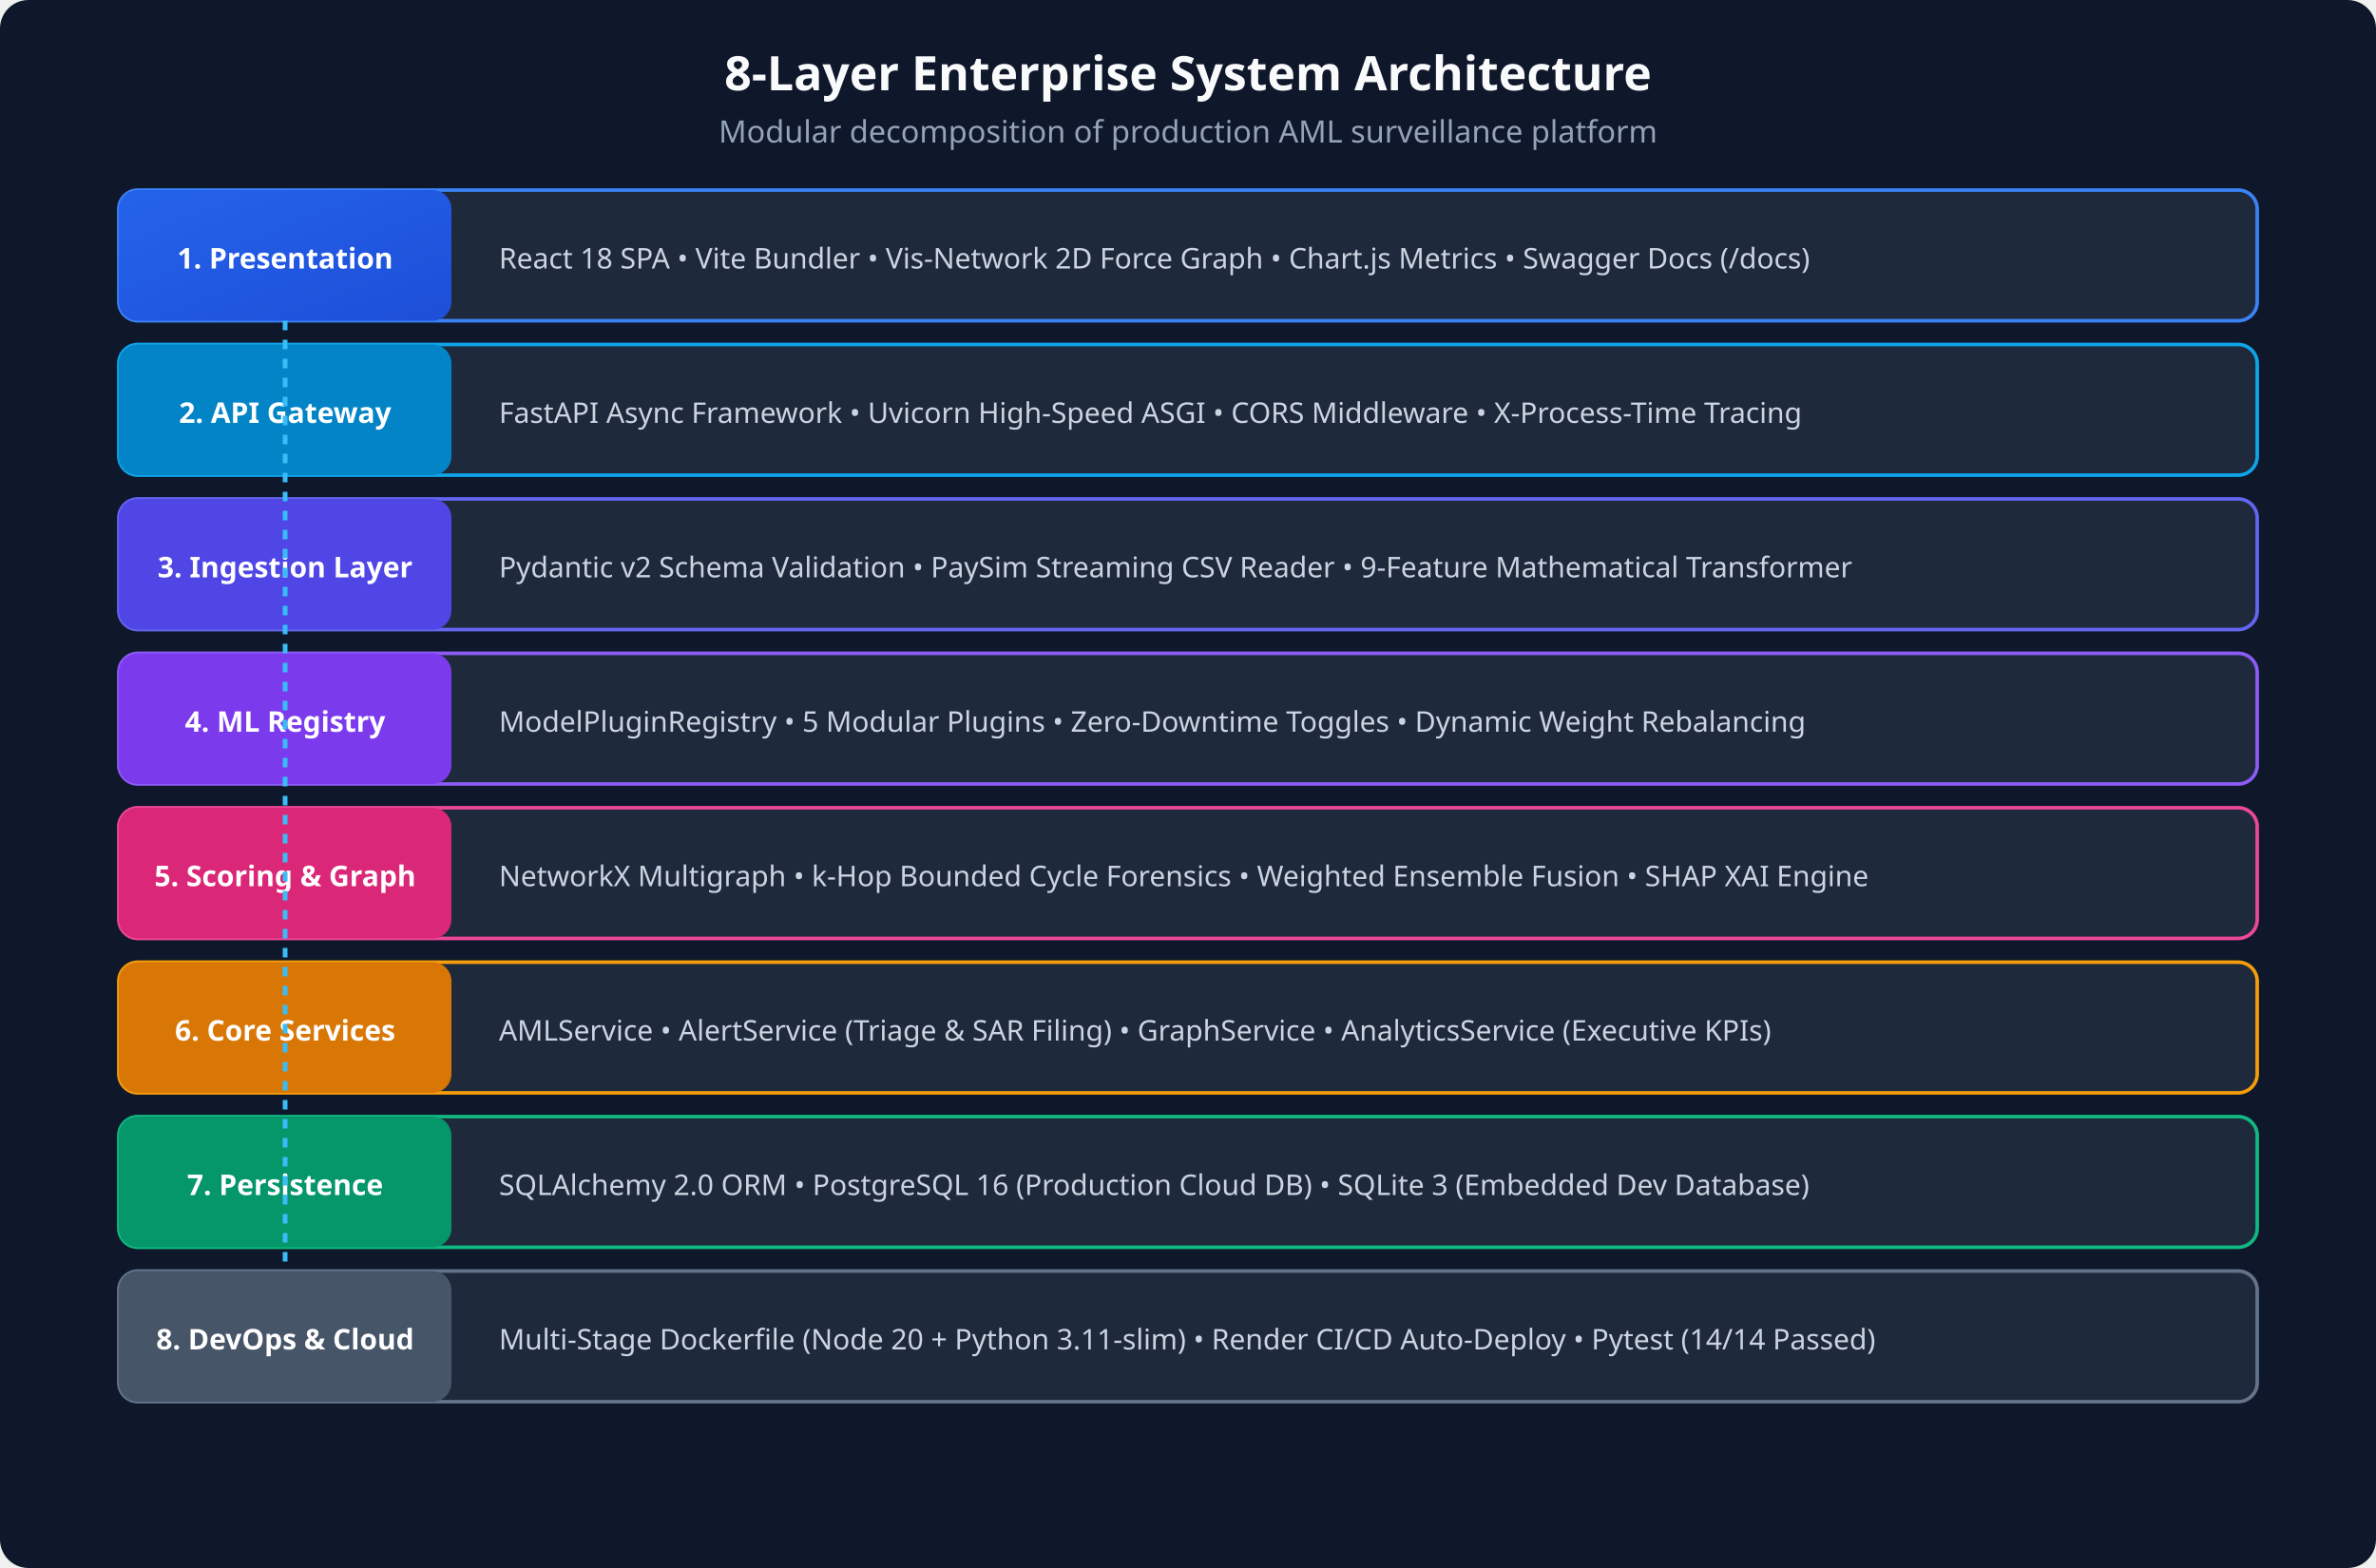
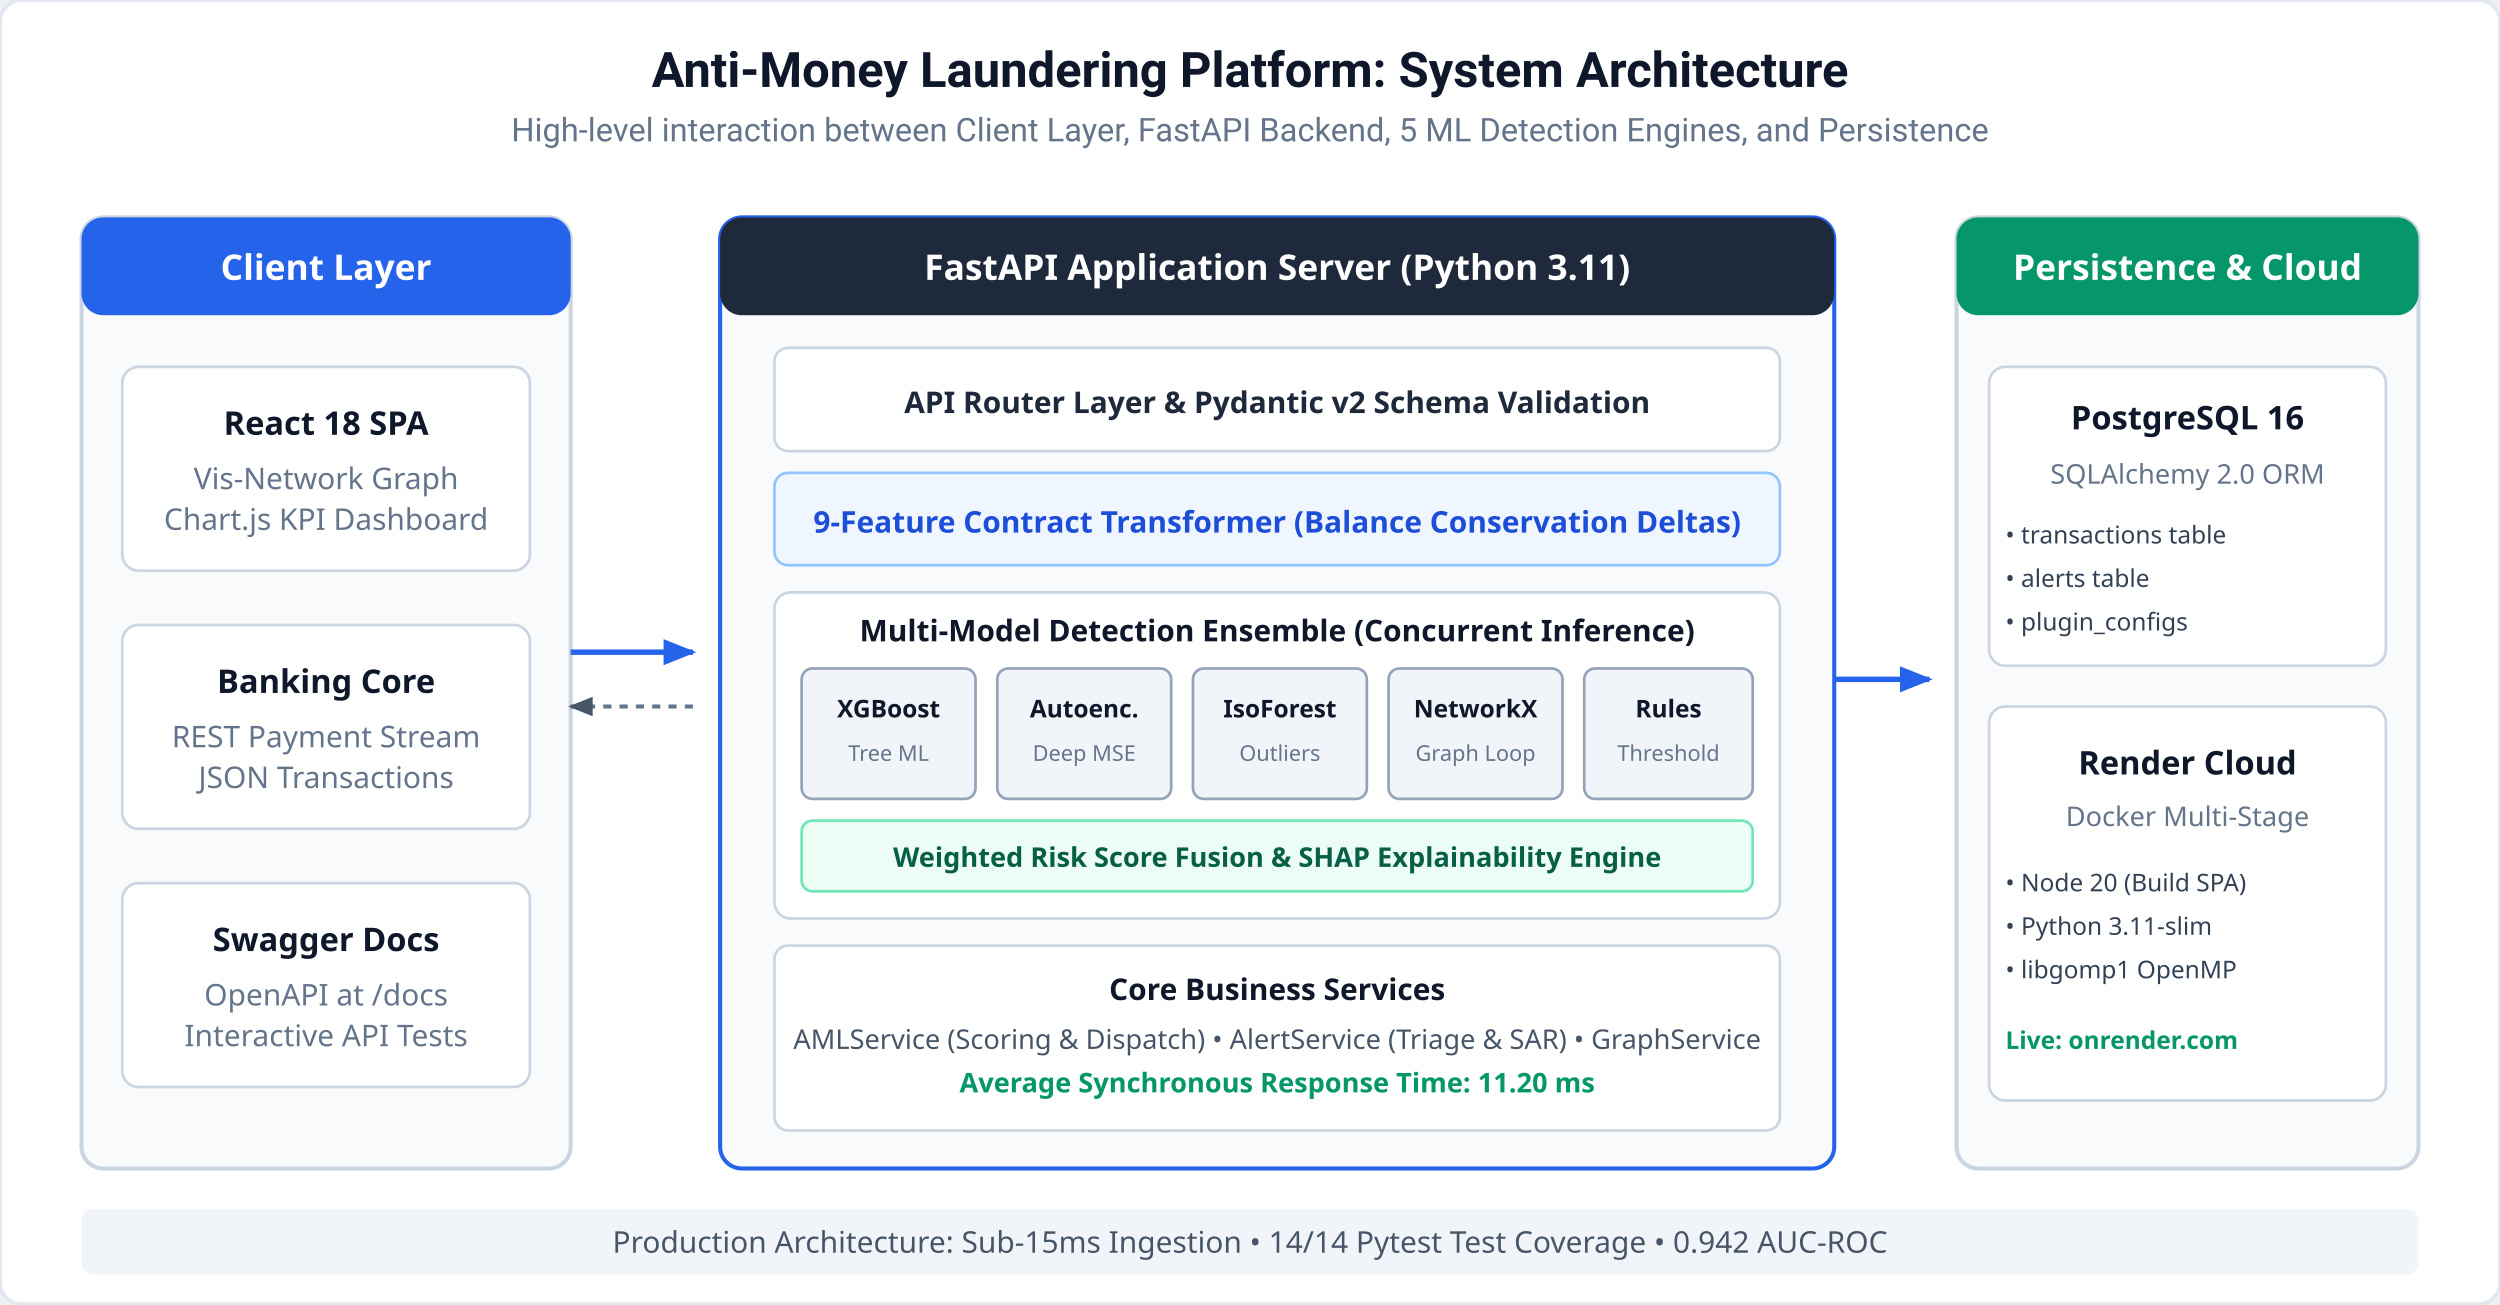
- <svg xmlns="http://www.w3.org/2000/svg" viewBox="0 0 1000 660" width="1000" height="660">
+ <svg xmlns="http://www.w3.org/2000/svg" viewBox="0 0 920 480" width="920" height="480">
  <defs>
-     <linearGradient id="primaryGrad" x1="0%" y1="0%" x2="100%" y2="100%">
-       <stop offset="0%" stop-color="#1e293b" />
-       <stop offset="100%" stop-color="#0f172a" />
-     </linearGradient>
-     <linearGradient id="blueGrad" x1="0%" y1="0%" x2="100%" y2="100%">
-       <stop offset="0%" stop-color="#2563eb" />
-       <stop offset="100%" stop-color="#1d4ed8" />
-     </linearGradient>
-     <linearGradient id="emeraldGrad" x1="0%" y1="0%" x2="100%" y2="100%">
-       <stop offset="0%" stop-color="#059669" />
-       <stop offset="100%" stop-color="#047857" />
-     </linearGradient>
-     <linearGradient id="amberGrad" x1="0%" y1="0%" x2="100%" y2="100%">
-       <stop offset="0%" stop-color="#d97706" />
-       <stop offset="100%" stop-color="#b45309" />
-     </linearGradient>
-     <linearGradient id="redGrad" x1="0%" y1="0%" x2="100%" y2="100%">
-       <stop offset="0%" stop-color="#dc2626" />
-       <stop offset="100%" stop-color="#b91c1c" />
-     </linearGradient>
-     <linearGradient id="purpleGrad" x1="0%" y1="0%" x2="100%" y2="100%">
-       <stop offset="0%" stop-color="#7c3aed" />
-       <stop offset="100%" stop-color="#6d28d9" />
-     </linearGradient>
-     <linearGradient id="cardGrad" x1="0%" y1="0%" x2="0%" y2="100%">
-       <stop offset="0%" stop-color="#ffffff" />
-       <stop offset="100%" stop-color="#f8fafc" />
-     </linearGradient>
-     <filter id="dropShadow" x="-10%" y="-10%" width="125%" height="125%">
-       <feDropShadow dx="0" dy="4" stdDeviation="6" flood-color="#0f172a" flood-opacity="0.12" />
+     <filter id="cardShadow" x="-5%" y="-5%" width="110%" height="115%">
+       <feDropShadow dx="0" dy="2" stdDeviation="4" flood-color="#64748b" flood-opacity="0.08" />
    </filter>
-     <marker id="arrow" viewBox="0 0 10 10" refX="9" refY="5" markerWidth="7" markerHeight="7" orient="auto-start-reverse">
-       <path d="M 0 1 L 10 5 L 0 9 z" fill="#3b82f6" />
+     <marker id="arrowBlue" viewBox="0 0 10 10" refX="9" refY="5" markerWidth="6" markerHeight="6" orient="auto-start-reverse">
+       <path d="M 0 1 L 10 5 L 0 9 z" fill="#2563eb" />
    </marker>
-     <marker id="arrowGray" viewBox="0 0 10 10" refX="9" refY="5" markerWidth="7" markerHeight="7" orient="auto-start-reverse">
-       <path d="M 0 1 L 10 5 L 0 9 z" fill="#64748b" />
+     <marker id="arrowSlate" viewBox="0 0 10 10" refX="9" refY="5" markerWidth="6" markerHeight="6" orient="auto-start-reverse">
+       <path d="M 0 1 L 10 5 L 0 9 z" fill="#475569" />
    </marker>
-     <marker id="arrowRed" viewBox="0 0 10 10" refX="9" refY="5" markerWidth="7" markerHeight="7" orient="auto-start-reverse">
+     <marker id="arrowGreen" viewBox="0 0 10 10" refX="9" refY="5" markerWidth="6" markerHeight="6" orient="auto-start-reverse">
+       <path d="M 0 1 L 10 5 L 0 9 z" fill="#059669" />
+     </marker>
+     <marker id="arrowRed" viewBox="0 0 10 10" refX="9" refY="5" markerWidth="6" markerHeight="6" orient="auto-start-reverse">
      <path d="M 0 1 L 10 5 L 0 9 z" fill="#dc2626" />
    </marker>
-     <marker id="arrowGreen" viewBox="0 0 10 10" refX="9" refY="5" markerWidth="7" markerHeight="7" orient="auto-start-reverse">
-       <path d="M 0 1 L 10 5 L 0 9 z" fill="#059669" />
+     <marker id="umlInh" viewBox="0 0 12 12" refX="11" refY="6" markerWidth="9" markerHeight="9" orient="auto-start-reverse">
+       <polygon points="1,1 11,6 1,11" fill="#ffffff" stroke="#334155" stroke-width="1.5" />
    </marker>
  </defs>
-   <rect width="1000" height="660" rx="12" fill="#0f172a" />
-   <text x="500" y="38" text-anchor="middle" font-family="system-ui, sans-serif" font-size="20" font-weight="700" fill="#f8fafc">8-Layer Enterprise System Architecture</text>
-   <text x="500" y="60" text-anchor="middle" font-family="system-ui, sans-serif" font-size="13" fill="#94a3b8">Modular decomposition of production AML surveillance platform</text>
-   <g transform="translate(50, 80)">
-     <rect width="900" height="55" rx="8" fill="#1e293b" stroke="#3b82f6" stroke-width="1.5" />
-     <rect width="140" height="55" rx="8" fill="url(#blueGrad)" />
-     <text x="70" y="33" text-anchor="middle" font-family="system-ui, sans-serif" font-size="12" font-weight="700" fill="#ffffff">1. Presentation</text>
-     <text x="160" y="33" font-family="system-ui, sans-serif" font-size="12" fill="#cbd5e1">React 18 SPA • Vite Bundler • Vis-Network 2D Force Graph • Chart.js Metrics • Swagger Docs (/docs)</text>
+   <rect width="920" height="480" rx="8" fill="#ffffff" stroke="#e2e8f0" stroke-width="1.5" />
+   <text x="460" y="32" text-anchor="middle" font-family="-apple-system, BlinkMacSystemFont, 'Segoe UI', Roboto, sans-serif" font-size="18" font-weight="700" fill="#0f172a">Anti-Money Laundering Platform: System Architecture</text>
+   <text x="460" y="52" text-anchor="middle" font-family="-apple-system, BlinkMacSystemFont, 'Segoe UI', Roboto, sans-serif" font-size="12" fill="#64748b">High-level interaction between Client Layer, FastAPI Backend, 5 ML Detection Engines, and Persistence</text>
+   <g transform="translate(30, 80)">
+     <rect width="180" height="350" rx="8" fill="#f8fafc" stroke="#cbd5e1" stroke-width="1.5" />
+     <rect width="180" height="36" rx="8" fill="#2563eb" />
+     <text x="90" y="23" text-anchor="middle" font-family="sans-serif" font-size="13" font-weight="700" fill="#ffffff">Client Layer</text>
+     <rect x="15" y="55" width="150" height="75" rx="6" fill="#ffffff" stroke="#cbd5e1" />
+     <text x="90" y="80" text-anchor="middle" font-family="sans-serif" font-size="12" font-weight="700" fill="#0f172a">React 18 SPA</text>
+     <text x="90" y="100" text-anchor="middle" font-family="sans-serif" font-size="11" fill="#64748b">Vis-Network Graph</text>
+     <text x="90" y="115" text-anchor="middle" font-family="sans-serif" font-size="11" fill="#64748b">Chart.js KPI Dashboard</text>
+     <rect x="15" y="150" width="150" height="75" rx="6" fill="#ffffff" stroke="#cbd5e1" />
+     <text x="90" y="175" text-anchor="middle" font-family="sans-serif" font-size="12" font-weight="700" fill="#0f172a">Banking Core</text>
+     <text x="90" y="195" text-anchor="middle" font-family="sans-serif" font-size="11" fill="#64748b">REST Payment Stream</text>
+     <text x="90" y="210" text-anchor="middle" font-family="sans-serif" font-size="11" fill="#64748b">JSON Transactions</text>
+     <rect x="15" y="245" width="150" height="75" rx="6" fill="#ffffff" stroke="#cbd5e1" />
+     <text x="90" y="270" text-anchor="middle" font-family="sans-serif" font-size="12" font-weight="700" fill="#0f172a">Swagger Docs</text>
+     <text x="90" y="290" text-anchor="middle" font-family="sans-serif" font-size="11" fill="#64748b">OpenAPI at /docs</text>
+     <text x="90" y="305" text-anchor="middle" font-family="sans-serif" font-size="11" fill="#64748b">Interactive API Tests</text>
  </g>
-   <g transform="translate(50, 145)">
-     <rect width="900" height="55" rx="8" fill="#1e293b" stroke="#0ea5e9" stroke-width="1.5" />
-     <rect width="140" height="55" rx="8" fill="#0284c7" />
-     <text x="70" y="33" text-anchor="middle" font-family="system-ui, sans-serif" font-size="12" font-weight="700" fill="#ffffff">2. API Gateway</text>
-     <text x="160" y="33" font-family="system-ui, sans-serif" font-size="12" fill="#cbd5e1">FastAPI Async Framework • Uvicorn High-Speed ASGI • CORS Middleware • X-Process-Time Tracing</text>
+   <path d="M 210 240 L 255 240" fill="none" stroke="#2563eb" stroke-width="2" marker-end="url(#arrowBlue)" />
+   <path d="M 255 260 L 210 260" fill="none" stroke="#64748b" stroke-width="1.5" stroke-dasharray="3 3" marker-end="url(#arrowSlate)" />
+   <g transform="translate(265, 80)">
+     <rect width="410" height="350" rx="8" fill="#f8fafc" stroke="#2563eb" stroke-width="1.5" />
+     <rect width="410" height="36" rx="8" fill="#1e293b" />
+     <text x="205" y="23" text-anchor="middle" font-family="sans-serif" font-size="13" font-weight="700" fill="#ffffff">FastAPI Application Server (Python 3.11)</text>
+     <rect x="20" y="48" width="370" height="38" rx="5" fill="#ffffff" stroke="#cbd5e1" />
+     <text x="205" y="72" text-anchor="middle" font-family="sans-serif" font-size="11" font-weight="600" fill="#1e293b">API Router Layer &amp; Pydantic v2 Schema Validation</text>
+     <rect x="20" y="94" width="370" height="34" rx="5" fill="#eff6ff" stroke="#93c5fd" />
+     <text x="205" y="116" text-anchor="middle" font-family="sans-serif" font-size="11" font-weight="700" fill="#1d4ed8">9-Feature Contract Transformer (Balance Conservation Deltas)</text>
+     <g transform="translate(20, 138)">
+       <rect width="370" height="120" rx="6" fill="#ffffff" stroke="#cbd5e1" />
+       <text x="185" y="18" text-anchor="middle" font-family="sans-serif" font-size="11" font-weight="700" fill="#0f172a">Multi-Model Detection Ensemble (Concurrent Inference)</text>
+       <rect x="10" y="28" width="64" height="48" rx="4" fill="#f1f5f9" stroke="#94a3b8" />
+       <text x="42" y="46" text-anchor="middle" font-family="sans-serif" font-size="9" font-weight="700" fill="#0f172a">XGBoost</text>
+       <text x="42" y="62" text-anchor="middle" font-family="sans-serif" font-size="8" fill="#64748b">Tree ML</text>
+       <rect x="82" y="28" width="64" height="48" rx="4" fill="#f1f5f9" stroke="#94a3b8" />
+       <text x="114" y="46" text-anchor="middle" font-family="sans-serif" font-size="9" font-weight="700" fill="#0f172a">Autoenc.</text>
+       <text x="114" y="62" text-anchor="middle" font-family="sans-serif" font-size="8" fill="#64748b">Deep MSE</text>
+       <rect x="154" y="28" width="64" height="48" rx="4" fill="#f1f5f9" stroke="#94a3b8" />
+       <text x="186" y="46" text-anchor="middle" font-family="sans-serif" font-size="9" font-weight="700" fill="#0f172a">IsoForest</text>
+       <text x="186" y="62" text-anchor="middle" font-family="sans-serif" font-size="8" fill="#64748b">Outliers</text>
+       <rect x="226" y="28" width="64" height="48" rx="4" fill="#f1f5f9" stroke="#94a3b8" />
+       <text x="258" y="46" text-anchor="middle" font-family="sans-serif" font-size="9" font-weight="700" fill="#0f172a">NetworkX</text>
+       <text x="258" y="62" text-anchor="middle" font-family="sans-serif" font-size="8" fill="#64748b">Graph Loop</text>
+       <rect x="298" y="28" width="62" height="48" rx="4" fill="#f1f5f9" stroke="#94a3b8" />
+       <text x="329" y="46" text-anchor="middle" font-family="sans-serif" font-size="9" font-weight="700" fill="#0f172a">Rules</text>
+       <text x="329" y="62" text-anchor="middle" font-family="sans-serif" font-size="8" fill="#64748b">Threshold</text>
+       <rect x="10" y="84" width="350" height="26" rx="4" fill="#ecfdf5" stroke="#6ee7b7" />
+       <text x="185" y="101" text-anchor="middle" font-family="sans-serif" font-size="10" font-weight="700" fill="#065f46">Weighted Risk Score Fusion &amp; SHAP Explainability Engine</text>
+     </g>
+     <rect x="20" y="268" width="370" height="68" rx="5" fill="#ffffff" stroke="#cbd5e1" />
+     <text x="205" y="288" text-anchor="middle" font-family="sans-serif" font-size="11" font-weight="700" fill="#0f172a">Core Business Services</text>
+     <text x="205" y="306" text-anchor="middle" font-family="sans-serif" font-size="10" fill="#475569">AMLService (Scoring &amp; Dispatch) • AlertService (Triage &amp; SAR) • GraphService</text>
+     <text x="205" y="322" text-anchor="middle" font-family="sans-serif" font-size="10" font-weight="600" fill="#059669">Average Synchronous Response Time: 11.20 ms</text>
  </g>
-   <g transform="translate(50, 210)">
-     <rect width="900" height="55" rx="8" fill="#1e293b" stroke="#6366f1" stroke-width="1.5" />
-     <rect width="140" height="55" rx="8" fill="#4f46e5" />
-     <text x="70" y="33" text-anchor="middle" font-family="system-ui, sans-serif" font-size="12" font-weight="700" fill="#ffffff">3. Ingestion Layer</text>
-     <text x="160" y="33" font-family="system-ui, sans-serif" font-size="12" fill="#cbd5e1">Pydantic v2 Schema Validation • PaySim Streaming CSV Reader • 9-Feature Mathematical Transformer</text>
+   <path d="M 675 250 L 710 250" fill="none" stroke="#2563eb" stroke-width="2" marker-end="url(#arrowBlue)" />
+   <g transform="translate(720, 80)">
+     <rect width="170" height="350" rx="8" fill="#f8fafc" stroke="#cbd5e1" stroke-width="1.5" />
+     <rect width="170" height="36" rx="8" fill="#059669" />
+     <text x="85" y="23" text-anchor="middle" font-family="sans-serif" font-size="13" font-weight="700" fill="#ffffff">Persistence &amp; Cloud</text>
+     <rect x="12" y="55" width="146" height="110" rx="6" fill="#ffffff" stroke="#cbd5e1" />
+     <text x="85" y="78" text-anchor="middle" font-family="sans-serif" font-size="12" font-weight="700" fill="#0f172a">PostgreSQL 16</text>
+     <text x="85" y="98" text-anchor="middle" font-family="sans-serif" font-size="10" fill="#64748b">SQLAlchemy 2.0 ORM</text>
+     <text x="18" y="120" font-family="sans-serif" font-size="9" fill="#334155">• transactions table</text>
+     <text x="18" y="136" font-family="sans-serif" font-size="9" fill="#334155">• alerts table</text>
+     <text x="18" y="152" font-family="sans-serif" font-size="9" fill="#334155">• plugin_configs</text>
+     <rect x="12" y="180" width="146" height="145" rx="6" fill="#ffffff" stroke="#cbd5e1" />
+     <text x="85" y="205" text-anchor="middle" font-family="sans-serif" font-size="12" font-weight="700" fill="#0f172a">Render Cloud</text>
+     <text x="85" y="224" text-anchor="middle" font-family="sans-serif" font-size="10" fill="#64748b">Docker Multi-Stage</text>
+     <text x="18" y="248" font-family="sans-serif" font-size="9" fill="#334155">• Node 20 (Build SPA)</text>
+     <text x="18" y="264" font-family="sans-serif" font-size="9" fill="#334155">• Python 3.11-slim</text>
+     <text x="18" y="280" font-family="sans-serif" font-size="9" fill="#334155">• libgomp1 OpenMP</text>
+     <text x="18" y="306" font-family="sans-serif" font-size="9" font-weight="700" fill="#059669">Live: onrender.com</text>
  </g>
-   <g transform="translate(50, 275)">
-     <rect width="900" height="55" rx="8" fill="#1e293b" stroke="#8b5cf6" stroke-width="1.5" />
-     <rect width="140" height="55" rx="8" fill="#7c3aed" />
-     <text x="70" y="33" text-anchor="middle" font-family="system-ui, sans-serif" font-size="12" font-weight="700" fill="#ffffff">4. ML Registry</text>
-     <text x="160" y="33" font-family="system-ui, sans-serif" font-size="12" fill="#cbd5e1">ModelPluginRegistry • 5 Modular Plugins • Zero-Downtime Toggles • Dynamic Weight Rebalancing</text>
-   </g>
-   <g transform="translate(50, 340)">
-     <rect width="900" height="55" rx="8" fill="#1e293b" stroke="#ec4899" stroke-width="1.5" />
-     <rect width="140" height="55" rx="8" fill="#db2777" />
-     <text x="70" y="33" text-anchor="middle" font-family="system-ui, sans-serif" font-size="12" font-weight="700" fill="#ffffff">5. Scoring &amp; Graph</text>
-     <text x="160" y="33" font-family="system-ui, sans-serif" font-size="12" fill="#cbd5e1">NetworkX Multigraph • k-Hop Bounded Cycle Forensics • Weighted Ensemble Fusion • SHAP XAI Engine</text>
-   </g>
-   <g transform="translate(50, 405)">
-     <rect width="900" height="55" rx="8" fill="#1e293b" stroke="#f59e0b" stroke-width="1.5" />
-     <rect width="140" height="55" rx="8" fill="#d97706" />
-     <text x="70" y="33" text-anchor="middle" font-family="system-ui, sans-serif" font-size="12" font-weight="700" fill="#ffffff">6. Core Services</text>
-     <text x="160" y="33" font-family="system-ui, sans-serif" font-size="12" fill="#cbd5e1">AMLService • AlertService (Triage &amp; SAR Filing) • GraphService • AnalyticsService (Executive KPIs)</text>
-   </g>
-   <g transform="translate(50, 470)">
-     <rect width="900" height="55" rx="8" fill="#1e293b" stroke="#10b981" stroke-width="1.5" />
-     <rect width="140" height="55" rx="8" fill="#059669" />
-     <text x="70" y="33" text-anchor="middle" font-family="system-ui, sans-serif" font-size="12" font-weight="700" fill="#ffffff">7. Persistence</text>
-     <text x="160" y="33" font-family="system-ui, sans-serif" font-size="12" fill="#cbd5e1">SQLAlchemy 2.0 ORM • PostgreSQL 16 (Production Cloud DB) • SQLite 3 (Embedded Dev Database)</text>
-   </g>
-   <g transform="translate(50, 535)">
-     <rect width="900" height="55" rx="8" fill="#1e293b" stroke="#64748b" stroke-width="1.5" />
-     <rect width="140" height="55" rx="8" fill="#475569" />
-     <text x="70" y="33" text-anchor="middle" font-family="system-ui, sans-serif" font-size="12" font-weight="700" fill="#ffffff">8. DevOps &amp; Cloud</text>
-     <text x="160" y="33" font-family="system-ui, sans-serif" font-size="12" fill="#cbd5e1">Multi-Stage Dockerfile (Node 20 + Python 3.11-slim) • Render CI/CD Auto-Deploy • Pytest (14/14 Passed)</text>
-   </g>
-   <line x1="120" y1="135" x2="120" y2="535" stroke="#38bdf8" stroke-width="2" stroke-dasharray="4 4" />
+   <rect x="30" y="445" width="860" height="24" rx="4" fill="#f1f5f9" />
+   <text x="460" y="461" text-anchor="middle" font-family="sans-serif" font-size="11" fill="#475569">Production Architecture: Sub-15ms Ingestion • 14/14 Pytest Test Coverage • 0.942 AUC-ROC</text>
</svg>
